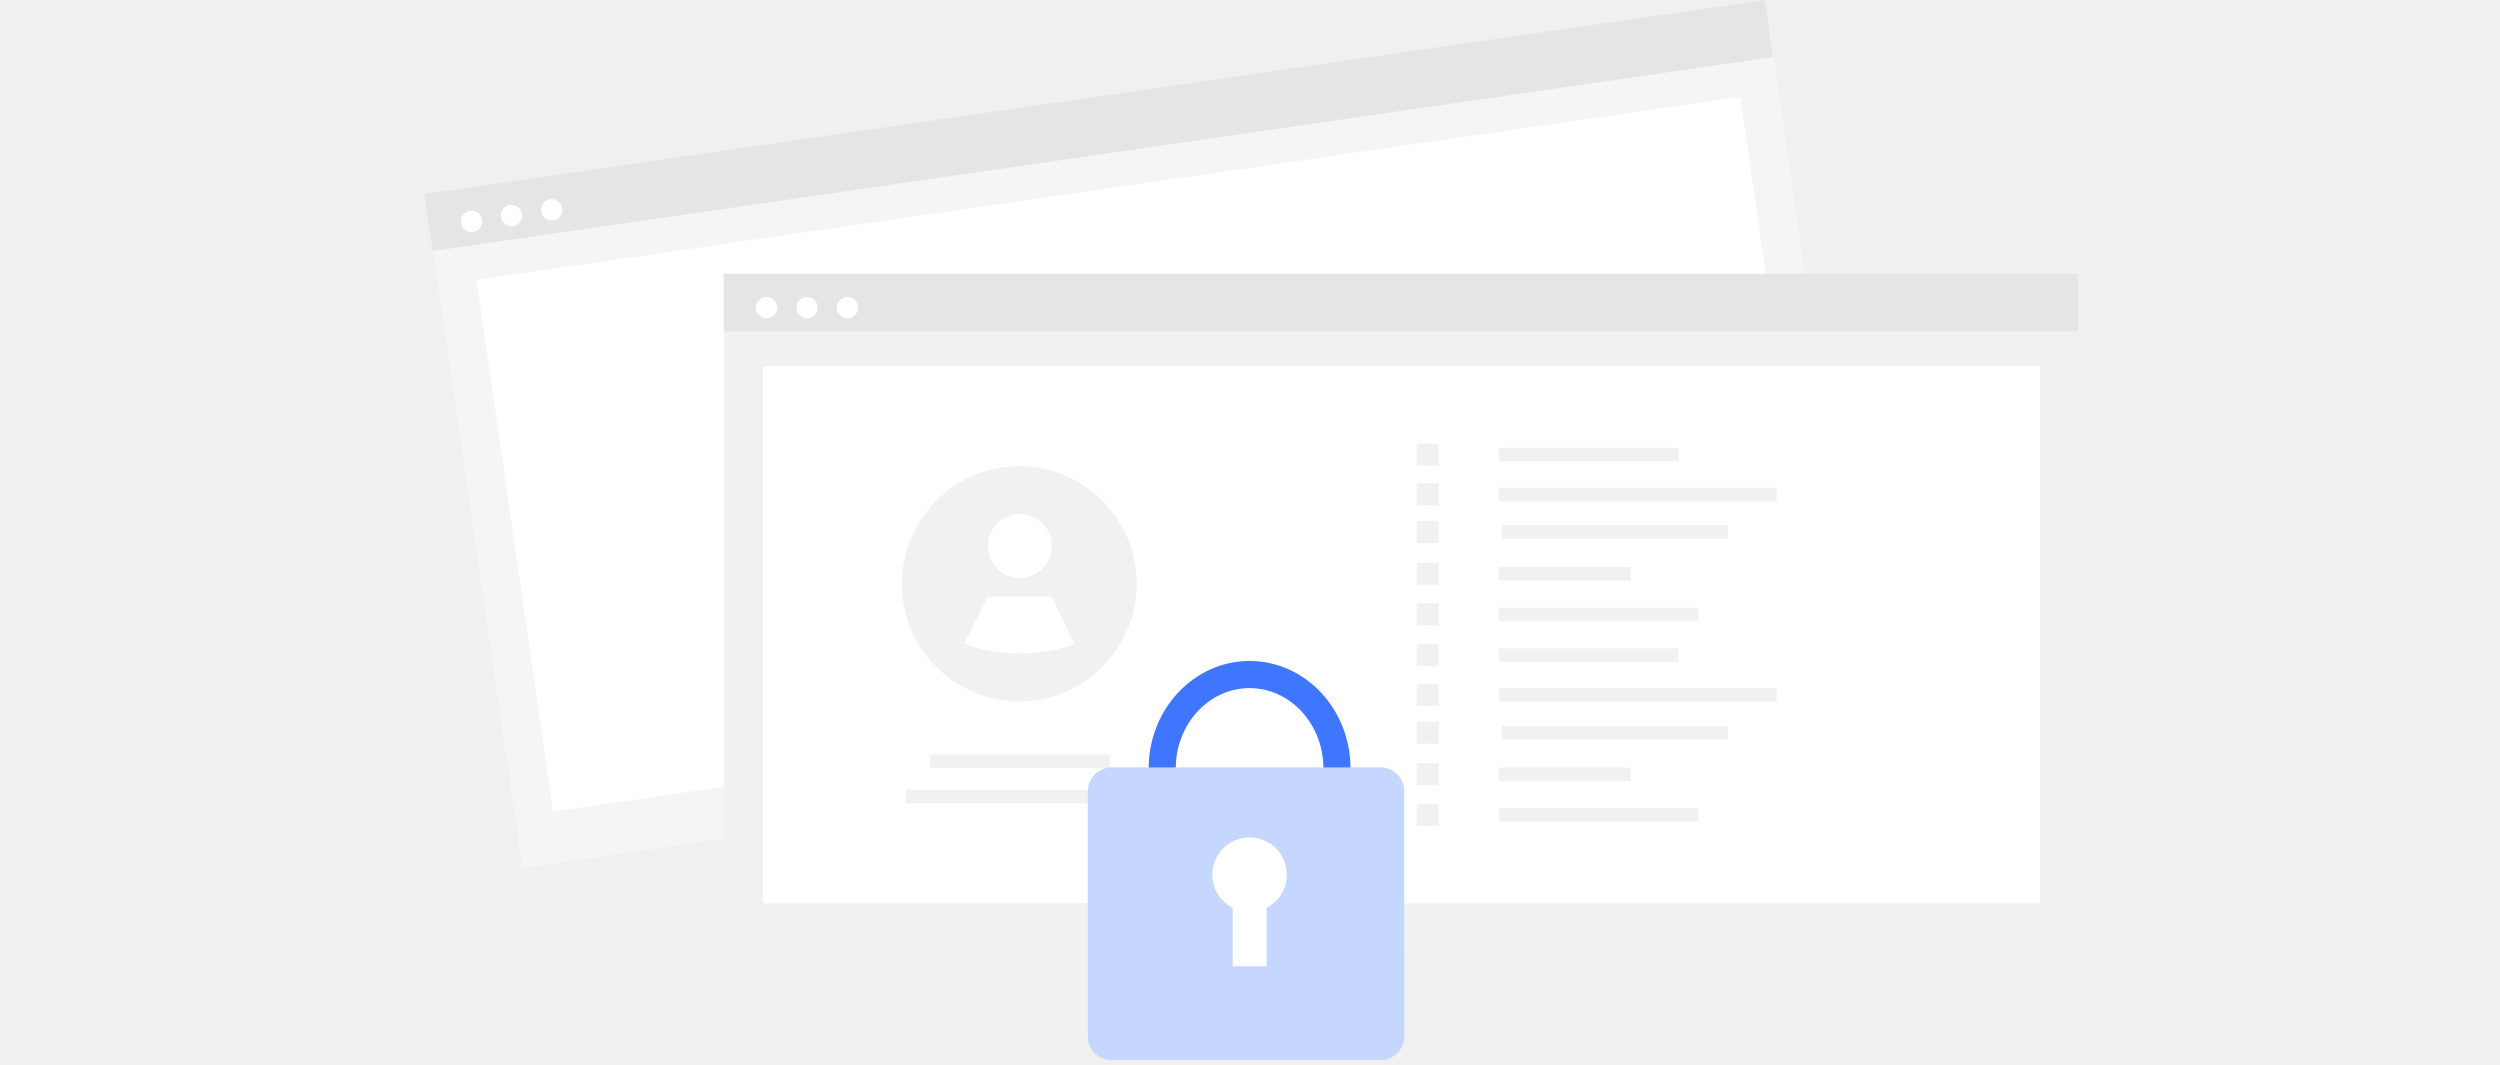
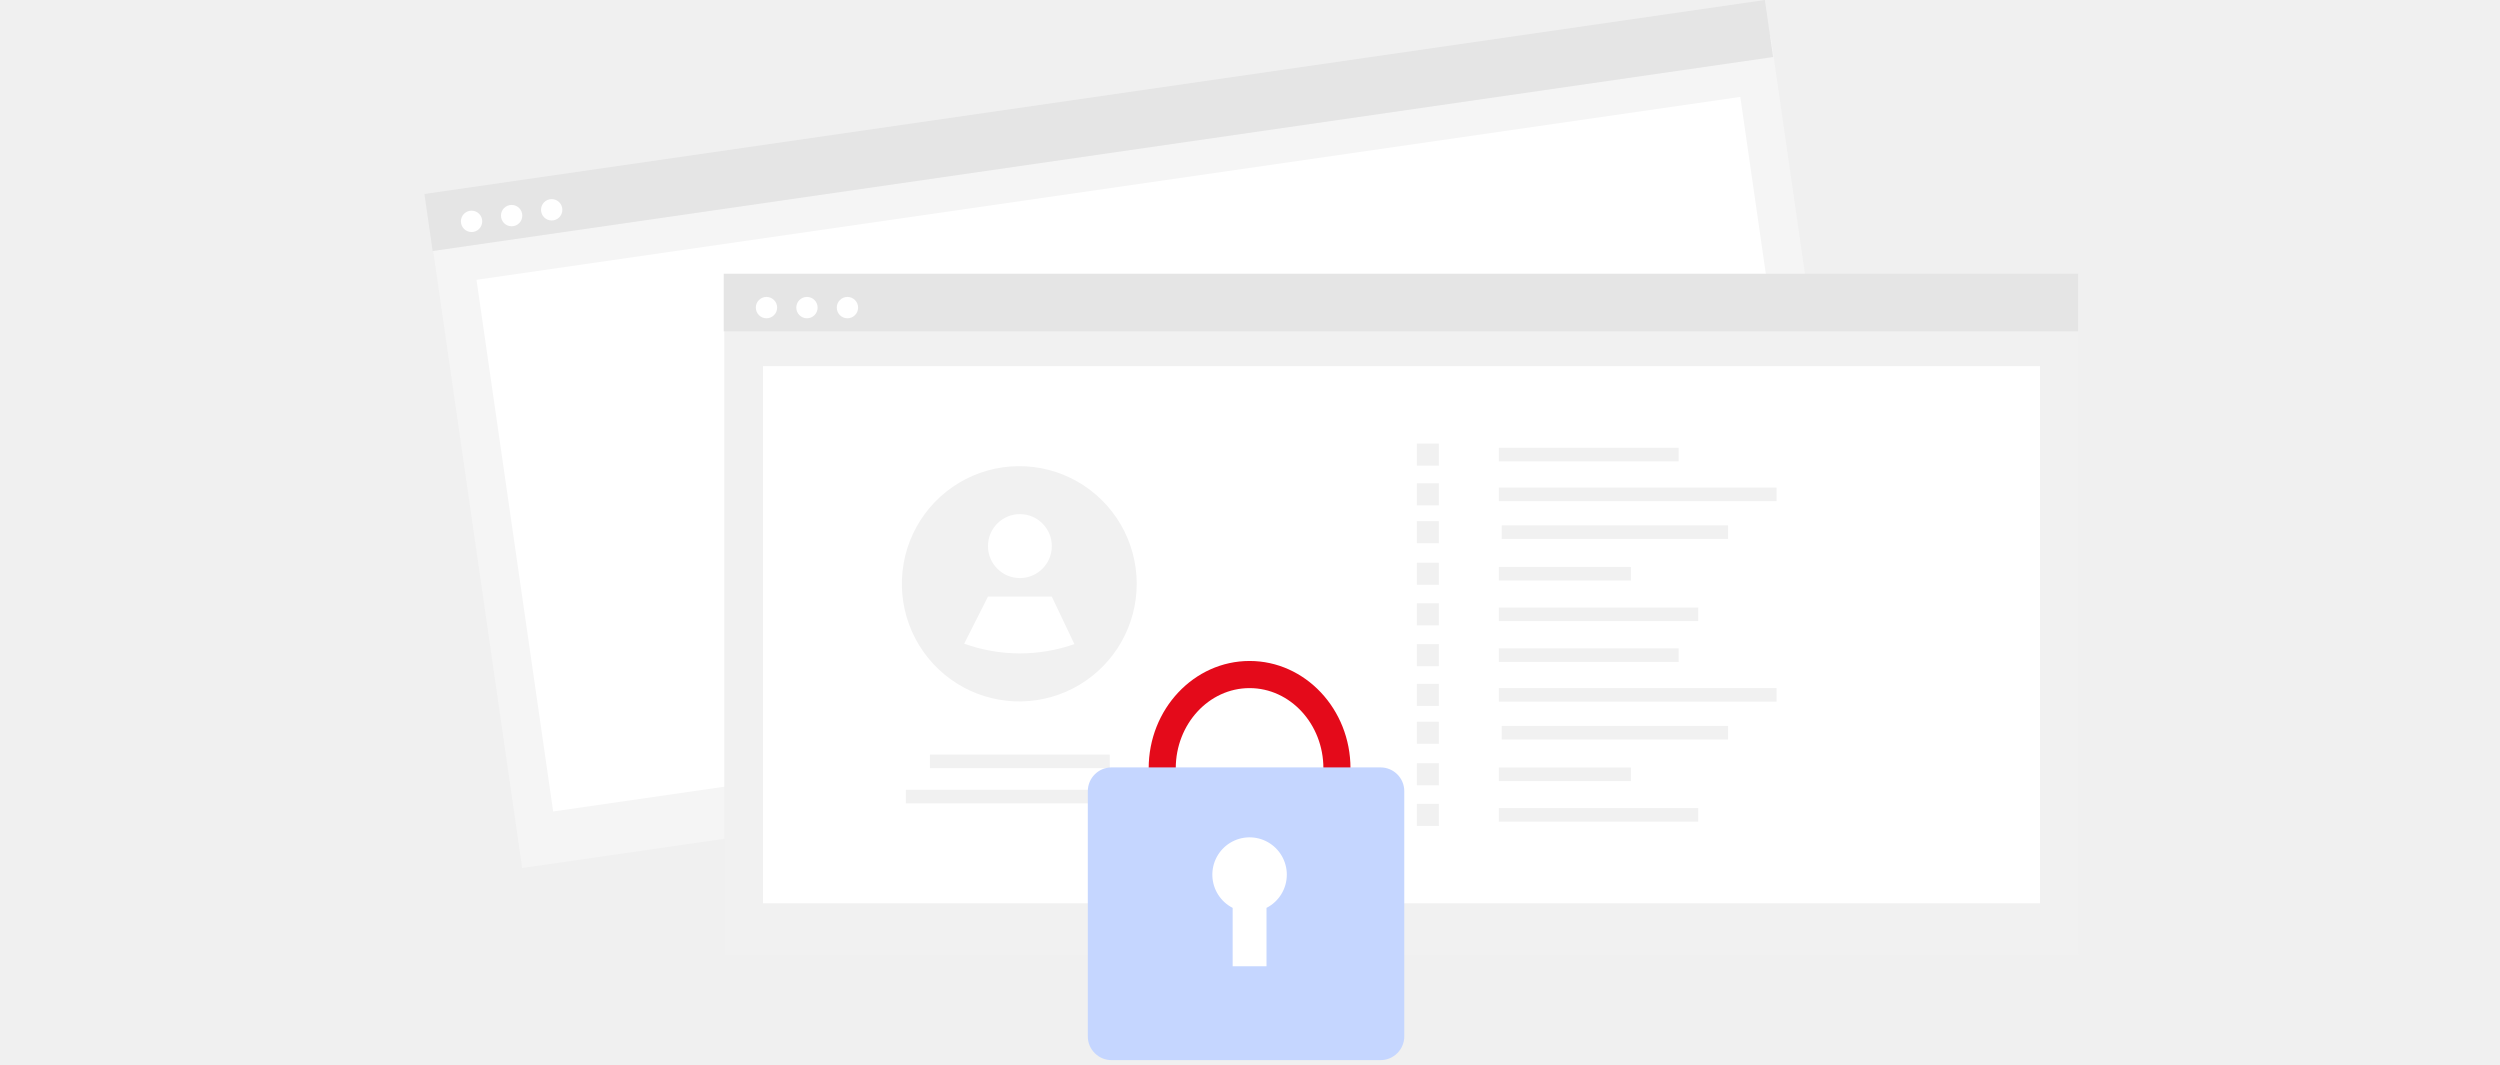
<svg xmlns="http://www.w3.org/2000/svg" width="632" height="269" viewBox="0 0 632 269" fill="none">
  <g clip-path="url(#clip0_2279_42539)">
    <path d="M447.648 9.294L108.777 58.336L132.006 219.429L470.877 170.387L447.648 9.294Z" fill="#F5F5F5" />
    <path d="M439.95 24.497L120.459 70.734L139.839 205.14L459.33 158.902L439.95 24.497Z" fill="white" />
    <path d="M446.161 -0.003L107.291 49.039L109.371 63.462L448.241 14.42L446.161 -0.003Z" fill="#E5E5E5" />
    <path d="M119.212 58.66C120.701 58.66 121.908 57.45 121.908 55.959C121.908 54.467 120.701 53.258 119.212 53.258C117.723 53.258 116.516 54.467 116.516 55.959C116.516 57.45 117.723 58.66 119.212 58.66Z" fill="white" />
    <path d="M129.34 57.206C130.829 57.206 132.036 55.997 132.036 54.506C132.036 53.014 130.829 51.805 129.34 51.805C127.852 51.805 126.645 53.014 126.645 54.506C126.645 55.997 127.852 57.206 129.34 57.206Z" fill="white" />
    <path d="M139.467 55.738C140.956 55.738 142.163 54.529 142.163 53.037C142.163 51.545 140.956 50.336 139.467 50.336C137.978 50.336 136.771 51.545 136.771 53.037C136.771 54.529 137.978 55.738 139.467 55.738Z" fill="white" />
    <path d="M525.492 78.602H183.104V241.367H525.492V78.602Z" fill="#F1F1F1" />
    <path d="M515.702 92.555H192.895V228.355H515.702V92.555Z" fill="white" />
    <path d="M525.345 69.195H182.957V83.767H525.345V69.195Z" fill="#E5E5E5" />
    <path d="M193.766 80.464C195.255 80.464 196.462 79.255 196.462 77.763C196.462 76.272 195.255 75.062 193.766 75.062C192.277 75.062 191.07 76.272 191.07 77.763C191.07 79.255 192.277 80.464 193.766 80.464Z" fill="white" />
    <path d="M203.999 80.464C205.488 80.464 206.695 79.255 206.695 77.763C206.695 76.272 205.488 75.062 203.999 75.062C202.51 75.062 201.303 76.272 201.303 77.763C201.303 79.255 202.51 80.464 203.999 80.464Z" fill="white" />
    <path d="M214.233 80.464C215.722 80.464 216.929 79.255 216.929 77.763C216.929 76.272 215.722 75.062 214.233 75.062C212.744 75.062 211.537 76.272 211.537 77.763C211.537 79.255 212.744 80.464 214.233 80.464Z" fill="white" />
    <path d="M424.368 113.203H378.904V116.626H424.368V113.203Z" fill="#F1F1F1" />
    <path d="M449.11 123.258H378.904V126.681H449.11V123.258Z" fill="#F1F1F1" />
    <path d="M436.851 132.82H379.635V136.244H436.851V132.82Z" fill="#F1F1F1" />
    <path d="M412.306 143.328H378.904V146.751H412.306V143.328Z" fill="#F1F1F1" />
    <path d="M429.316 153.586H378.904V157.009H429.316V153.586Z" fill="#F1F1F1" />
    <path d="M363.751 112.133H358.184V117.71H363.751V112.133Z" fill="#F1F1F1" />
    <path d="M363.751 122.172H358.184V127.749H363.751V122.172Z" fill="#F1F1F1" />
    <path d="M363.751 131.75H358.184V137.327H363.751V131.75Z" fill="#F1F1F1" />
    <path d="M363.751 142.258H358.184V147.835H363.751V142.258Z" fill="#F1F1F1" />
    <path d="M363.751 152.508H358.184V158.085H363.751V152.508Z" fill="#F1F1F1" />
    <path d="M424.368 163.906H378.904V167.33H424.368V163.906Z" fill="#F1F1F1" />
    <path d="M449.11 173.945H378.904V177.369H449.11V173.945Z" fill="#F1F1F1" />
    <path d="M436.851 183.523H379.635V186.947H436.851V183.523Z" fill="#F1F1F1" />
    <path d="M412.306 194.031H378.904V197.455H412.306V194.031Z" fill="#F1F1F1" />
    <path d="M429.316 204.289H378.904V207.712H429.316V204.289Z" fill="#F1F1F1" />
    <path d="M363.751 162.836H358.184V168.413H363.751V162.836Z" fill="#F1F1F1" />
    <path d="M363.751 172.875H358.184V178.452H363.751V172.875Z" fill="#F1F1F1" />
    <path d="M363.751 182.453H358.184V188.03H363.751V182.453Z" fill="#F1F1F1" />
    <path d="M363.751 192.945H358.184V198.522H363.751V192.945Z" fill="#F1F1F1" />
    <path d="M363.751 203.219H358.184V208.796H363.751V203.219Z" fill="#F1F1F1" />
    <path d="M280.545 190.758H235.082V194.181H280.545V190.758Z" fill="#F1F1F1" />
    <path d="M286.216 199.664H229V203.087H286.216V199.664Z" fill="#F1F1F1" />
    <path d="M287.364 147.583C287.362 152.728 286.028 157.785 283.493 162.259C280.957 166.734 277.307 170.473 272.898 173.112C268.489 175.75 263.472 177.199 258.337 177.315C253.203 177.431 248.126 176.211 243.603 173.774L243.597 173.768C238.977 171.274 235.099 167.598 232.359 163.114C229.618 158.63 228.113 153.498 227.997 148.242C227.881 142.986 229.158 137.792 231.698 133.191C234.238 128.59 237.95 124.746 242.456 122.051C246.962 119.355 252.1 117.904 257.348 117.846C262.596 117.787 267.765 119.124 272.33 121.719C276.894 124.314 280.69 128.075 283.331 132.618C285.972 137.162 287.363 142.325 287.364 147.583Z" fill="#F1F1F1" />
    <path d="M257.829 146.138C262.286 146.138 265.899 142.518 265.899 138.053C265.899 133.588 262.286 129.969 257.829 129.969C253.373 129.969 249.76 133.588 249.76 138.053C249.76 142.518 253.373 146.138 257.829 146.138Z" fill="white" />
    <path d="M271.607 162.829C262.585 166.001 252.748 165.963 243.752 162.721L243.746 162.717L249.758 150.828H265.897L271.607 162.829Z" fill="white" />
-     <path d="M315.893 221.387C301.828 221.387 290.385 209.209 290.385 194.24C290.385 179.272 301.828 167.094 315.893 167.094C329.959 167.094 341.402 179.272 341.402 194.24C341.402 209.209 329.959 221.387 315.893 221.387ZM315.893 173.953C305.603 173.953 297.232 183.054 297.232 194.24C297.232 205.427 305.603 214.528 315.893 214.528C326.184 214.528 334.555 205.427 334.555 194.24C334.555 183.054 326.184 173.953 315.893 173.953Z" fill="#3F76FF" />
+     <path d="M315.893 221.387C301.828 221.387 290.385 209.209 290.385 194.24C290.385 179.272 301.828 167.094 315.893 167.094C329.959 167.094 341.402 179.272 341.402 194.24C341.402 209.209 329.959 221.387 315.893 221.387ZM315.893 173.953C305.603 173.953 297.232 183.054 297.232 194.24C297.232 205.427 305.603 214.528 315.893 214.528C326.184 214.528 334.555 205.427 334.555 194.24C334.555 183.054 326.184 173.953 315.893 173.953Z" fill="#E40A1A" />
    <rect x="275" y="194" width="80" height="74" rx="6" fill="#C5D6FF" />
    <path d="M325.307 221.118C325.308 219.442 324.864 217.795 324.018 216.348C323.173 214.901 321.958 213.706 320.499 212.886C319.039 212.065 317.388 211.65 315.715 211.681C314.041 211.713 312.407 212.191 310.979 213.066C309.552 213.941 308.383 215.181 307.593 216.66C306.803 218.138 306.421 219.8 306.486 221.475C306.55 223.151 307.059 224.778 307.961 226.191C308.862 227.604 310.123 228.75 311.614 229.512V244.268H320.172V229.512C321.717 228.723 323.014 227.522 323.921 226.04C324.827 224.559 325.307 222.856 325.307 221.118Z" fill="white" />
  </g>
  <defs>
    <clipPath id="clip0_2279_42539">
      <rect width="632" height="269" fill="white" />
    </clipPath>
  </defs>
</svg>
